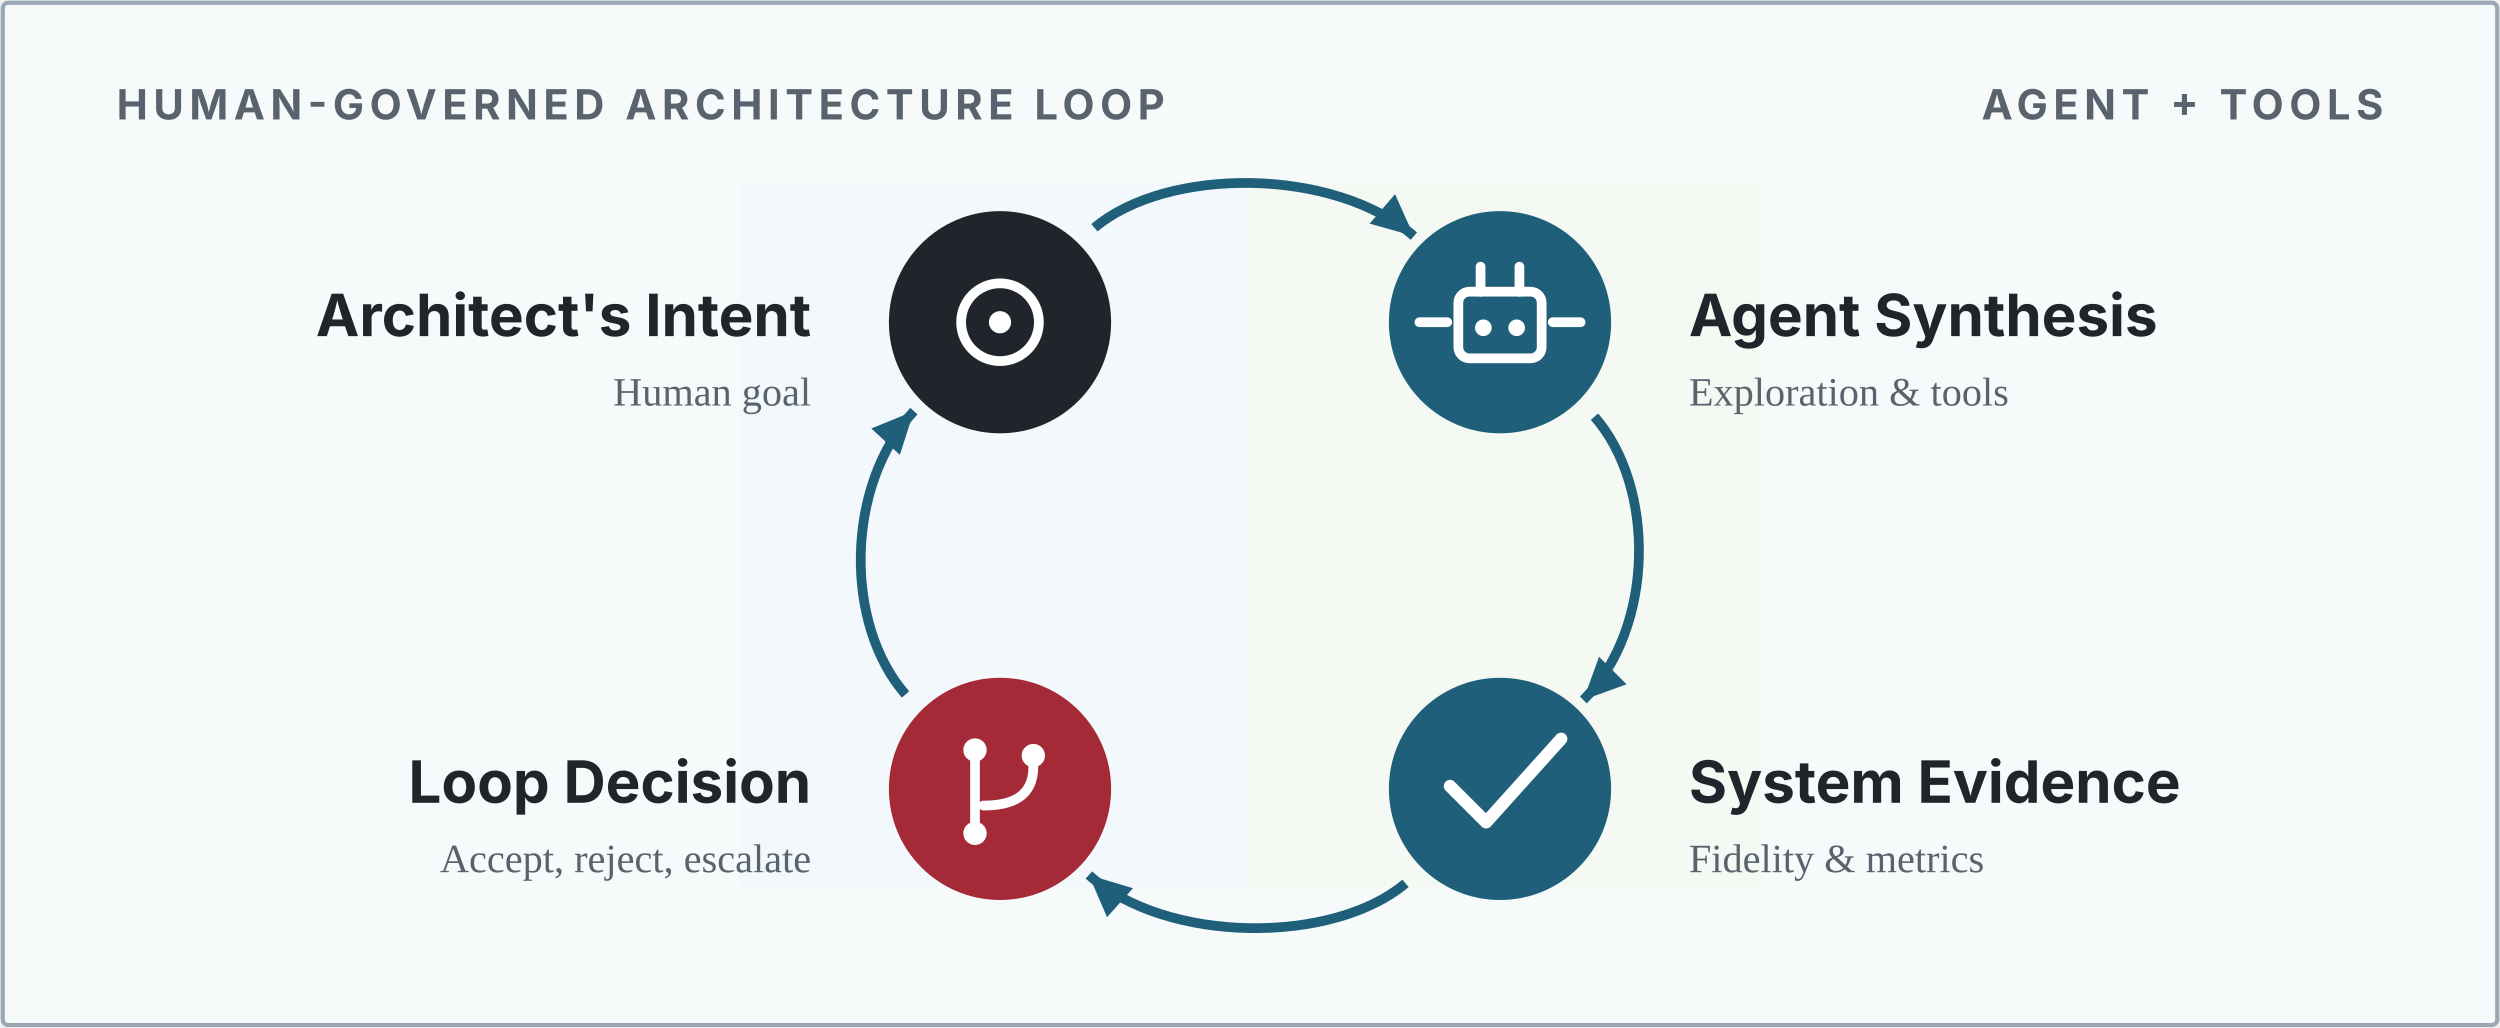
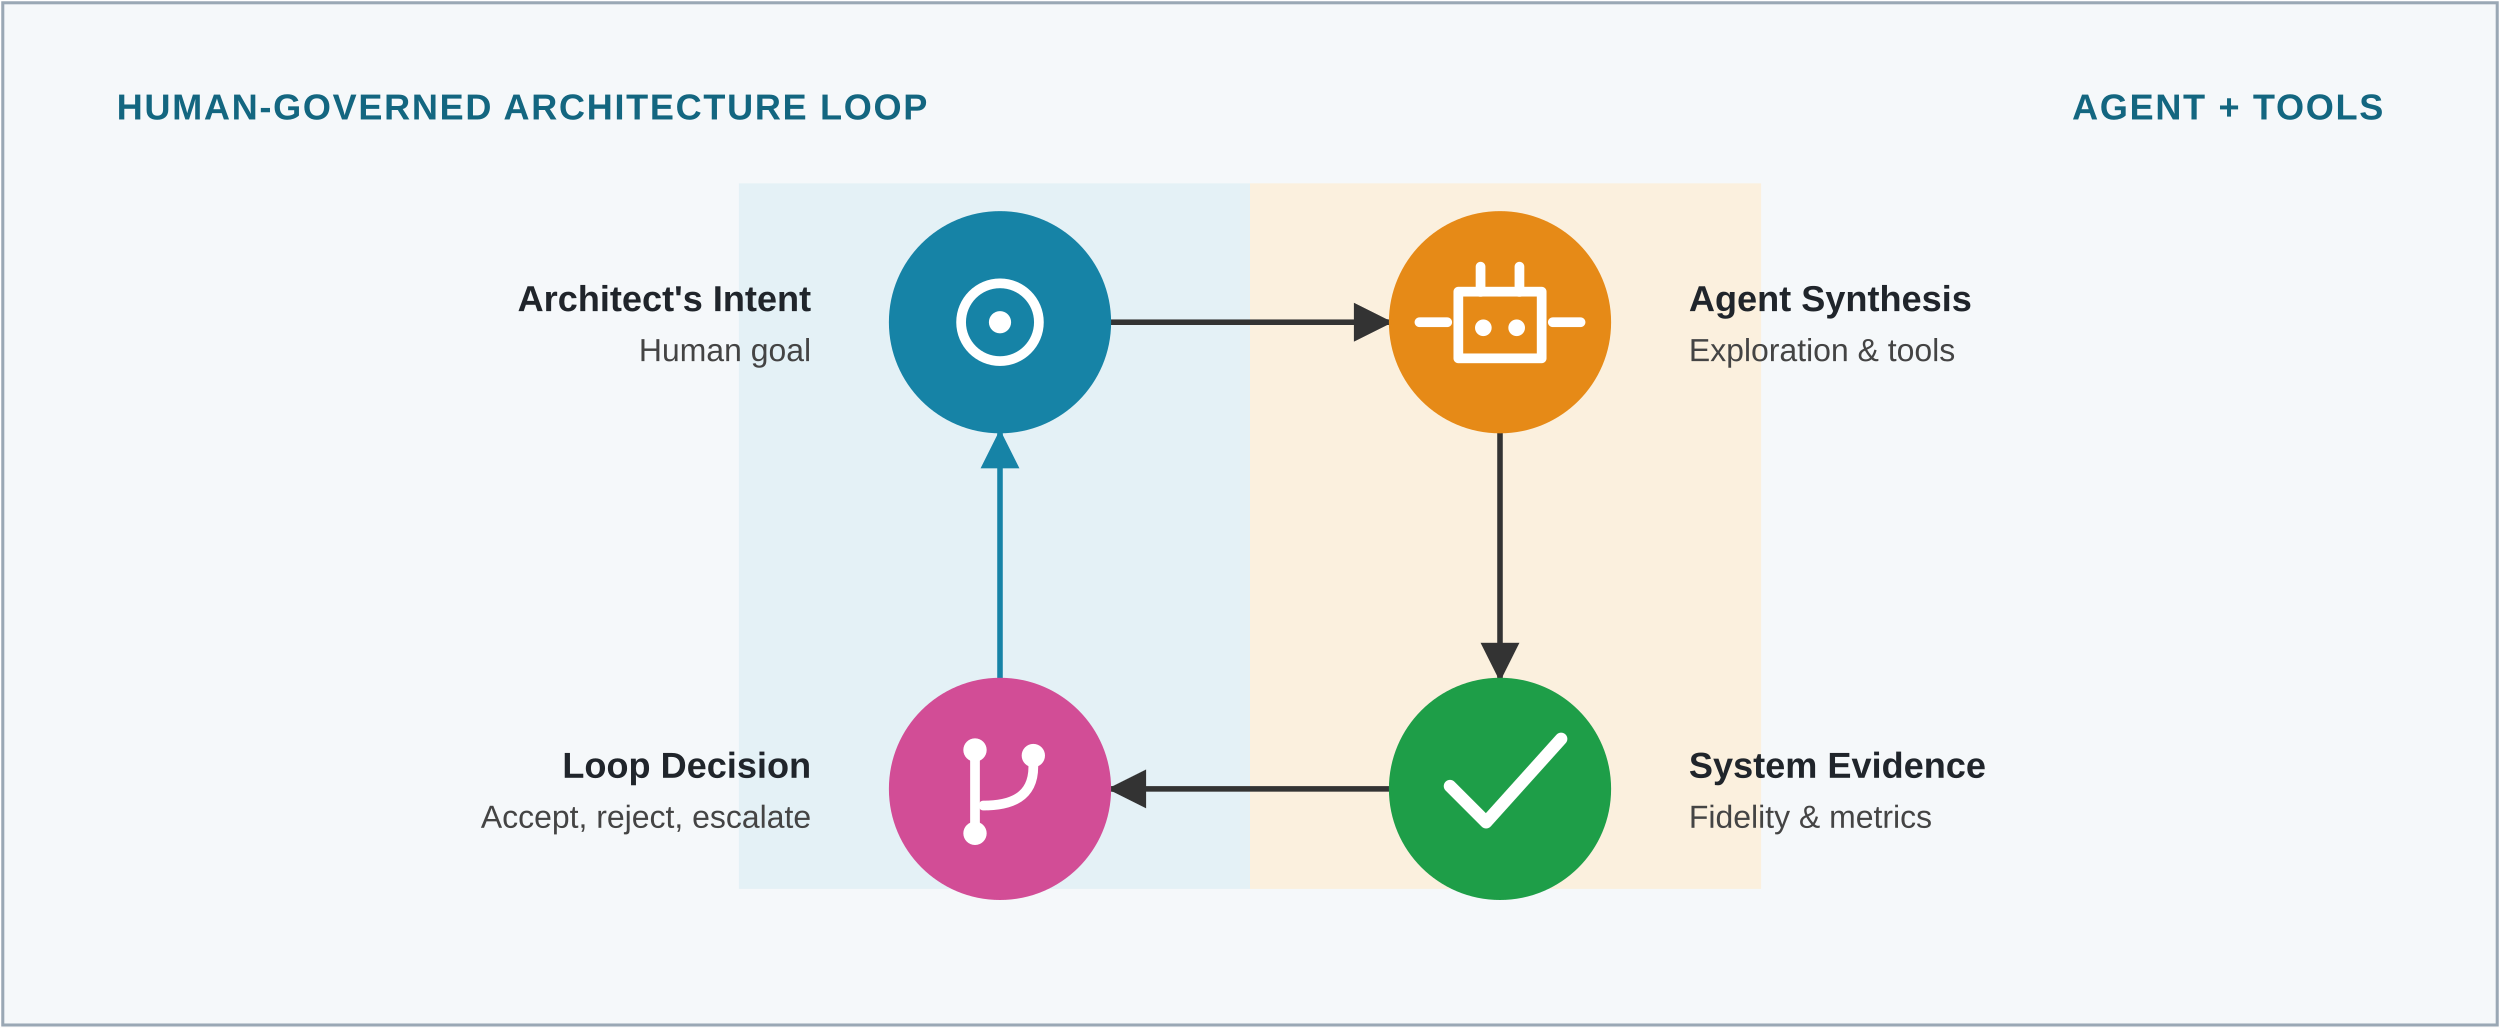
<svg xmlns="http://www.w3.org/2000/svg" viewBox="0 0 900 370" role="img" aria-labelledby="title desc">
  <defs>
    <style>
-       .label { fill: #20252B; font-family: Inter, -apple-system, BlinkMacSystemFont, "Segoe UI", sans-serif; font-size: 21px; font-weight: 750; }
-       .sub { fill: #59636D; font-family: Georgia, "Times New Roman", serif; font-size: 14.5px; }
-       .section { fill: #59636D; font-family: Inter, -apple-system, BlinkMacSystemFont, "Segoe UI", sans-serif; font-size: 15px; font-weight: 750; letter-spacing: 2px; }
-       .arrow { fill: none; stroke: #1F5F7A; stroke-width: 3.5; stroke-linecap: butt; vector-effect: non-scaling-stroke; }
-       .ico { fill: none; stroke: #FFFFFF; stroke-linecap: round; stroke-linejoin: round; vector-effect: non-scaling-stroke; }
+       .font { font-family: Arial, Helvetica, sans-serif; }
+       .section { fill: #136680; font-size: 13px; font-weight: 700; letter-spacing: 0.6px; }
+       .label { fill: #20252B; font-size: 13px; font-weight: 700; }
+       .sub { fill: #444444; font-size: 11.5px; }
+       .arrow { fill: none; stroke: #333333; stroke-width: 2; stroke-linecap: square; }
+       .return { fill: none; stroke: #1683A6; stroke-width: 2; stroke-linecap: square; }
+       .ico { fill: none; stroke: #FFFFFF; stroke-linecap: round; stroke-linejoin: round; }
    </style>
-     <marker id="arrow" markerWidth="15" markerHeight="14" refX="15" refY="7" orient="auto" markerUnits="userSpaceOnUse">
-       <path d="M0 0L15 7L0 14Z" fill="#1F5F7A" />
+     <marker id="arrowDark" viewBox="0 0 10 10" refX="9" refY="5" markerWidth="7" markerHeight="7" orient="auto">
+       <path d="M 0 0 L 10 5 L 0 10 z" fill="#333333" />
+     </marker>
+     <marker id="arrowTeal" viewBox="0 0 10 10" refX="9" refY="5" markerWidth="7" markerHeight="7" orient="auto">
+       <path d="M 0 0 L 10 5 L 0 10 z" fill="#1683A6" />
    </marker>
  </defs>
-   <rect x="1" y="1" width="898" height="368" rx="2" fill="#F7FAFB" stroke="#9AA8B5" stroke-width="1.5" />
-   <text x="42" y="43" class="section">HUMAN-GOVERNED ARCHITECTURE LOOP</text>
-   <text x="858" y="43" class="section" text-anchor="end">AGENT + TOOLS</text>
-   <path d="M266 66H450V320H266Z" fill="#EEF7FB" opacity="0.6" />
-   <path d="M450 66H634V320H450Z" fill="#F1F8F0" opacity="0.6" />
-   <path class="arrow" d="M394 82C420 60 480 60 509 85" marker-end="url(#arrow)" />
-   <path class="arrow" d="M574 150C596 175 596 226 570 252" marker-end="url(#arrow)" />
-   <path class="arrow" d="M506 318C480 340 420 340 392 315" marker-end="url(#arrow)" />
-   <path class="arrow" d="M326 250C304 225 304 175 329 148" marker-end="url(#arrow)" />
-   <g>
-     <circle cx="360" cy="116" r="40" fill="#20252B" />
-     <circle cx="360" cy="116" r="14" class="ico" stroke-width="3.5" />
-     <circle cx="360" cy="116" r="4" fill="#FFFFFF" />
-     <text x="292" y="121" class="label" text-anchor="end">Architect's Intent</text>
-     <text x="292" y="146" class="sub" text-anchor="end">Human goal</text>
-   </g>
-   <g>
-     <circle cx="540" cy="116" r="40" fill="#1F5F7A" />
-     <rect x="525" y="105" width="30" height="24" rx="4" class="ico" stroke-width="3.5" />
-     <path d="M533 105V96M547 105V96M521 116H511M559 116H569" class="ico" stroke-width="3.5" />
-     <circle cx="534" cy="118" r="3" fill="#FFFFFF" />
-     <circle cx="546" cy="118" r="3" fill="#FFFFFF" />
-     <text x="608" y="121" class="label">Agent Synthesis</text>
-     <text x="608" y="146" class="sub">Exploration &amp; tools</text>
-   </g>
-   <g>
-     <circle cx="540" cy="284" r="40" fill="#1F5F7A" />
-     <path d="M522 283L535 296L562 266" class="ico" stroke-width="4.5" />
-     <text x="608" y="289" class="label">System Evidence</text>
-     <text x="608" y="314" class="sub">Fidelity &amp; metrics</text>
-   </g>
-   <g>
-     <circle cx="360" cy="284" r="40" fill="#A42A38" />
-     <path d="M351 270V300" class="ico" stroke-width="3.5" />
-     <path d="M372 276C372 287 364 290 354 290" class="ico" stroke-width="3.5" />
-     <circle cx="351" cy="270" r="4.2" fill="#FFFFFF" />
-     <circle cx="351" cy="300" r="4.2" fill="#FFFFFF" />
-     <circle cx="372" cy="272" r="4.2" fill="#FFFFFF" />
-     <text x="292" y="289" class="label" text-anchor="end">Loop Decision</text>
-     <text x="292" y="314" class="sub" text-anchor="end">Accept, reject, escalate</text>
+   <rect width="900" height="370" fill="#FFFFFF" />
+   <rect x="1" y="1" width="898" height="368" fill="#F5F8FA" stroke="#9AA8B5" stroke-width="1.1" />
+   <rect x="266" y="66" width="184" height="254" fill="#E4F1F6" />
+   <rect x="450" y="66" width="184" height="254" fill="#FBF0DE" />
+   <g class="font">
+     <text x="42" y="43" class="section">HUMAN-GOVERNED ARCHITECTURE LOOP</text>
+     <text x="858" y="43" class="section" text-anchor="end">AGENT + TOOLS</text>
+     <path class="arrow" d="M 400 116 L 500 116" marker-end="url(#arrowDark)" />
+     <path class="arrow" d="M 540 156 L 540 244" marker-end="url(#arrowDark)" />
+     <path class="arrow" d="M 500 284 L 400 284" marker-end="url(#arrowDark)" />
+     <path class="return" d="M 360 244 L 360 156" marker-end="url(#arrowTeal)" />
+     <g>
+       <circle cx="360" cy="116" r="40" fill="#1683A6" />
+       <circle cx="360" cy="116" r="14" class="ico" stroke-width="3.5" />
+       <circle cx="360" cy="116" r="4" fill="#FFFFFF" />
+       <text x="292" y="112" class="label" text-anchor="end">Architect's Intent</text>
+       <text x="292" y="130" class="sub" text-anchor="end">Human goal</text>
+     </g>
+     <g>
+       <circle cx="540" cy="116" r="40" fill="#E68A17" />
+       <rect x="525" y="105" width="30" height="24" class="ico" stroke-width="3.5" />
+       <path d="M533 105V96M547 105V96M521 116H511M559 116H569" class="ico" stroke-width="3.5" />
+       <circle cx="534" cy="118" r="3" fill="#FFFFFF" />
+       <circle cx="546" cy="118" r="3" fill="#FFFFFF" />
+       <text x="608" y="112" class="label">Agent Synthesis</text>
+       <text x="608" y="130" class="sub">Exploration &amp; tools</text>
+     </g>
+     <g>
+       <circle cx="540" cy="284" r="40" fill="#1E9E48" />
+       <path d="M522 283L535 296L562 266" class="ico" stroke-width="4.5" />
+       <text x="608" y="280" class="label">System Evidence</text>
+       <text x="608" y="298" class="sub">Fidelity &amp; metrics</text>
+     </g>
+     <g>
+       <circle cx="360" cy="284" r="40" fill="#D24D96" />
+       <path d="M351 270V300" class="ico" stroke-width="3.5" />
+       <path d="M372 276C372 287 364 290 354 290" class="ico" stroke-width="3.5" />
+       <circle cx="351" cy="270" r="4.2" fill="#FFFFFF" />
+       <circle cx="351" cy="300" r="4.2" fill="#FFFFFF" />
+       <circle cx="372" cy="272" r="4.2" fill="#FFFFFF" />
+       <text x="292" y="280" class="label" text-anchor="end">Loop Decision</text>
+       <text x="292" y="298" class="sub" text-anchor="end">Accept, reject, escalate</text>
+     </g>
  </g>
</svg>
